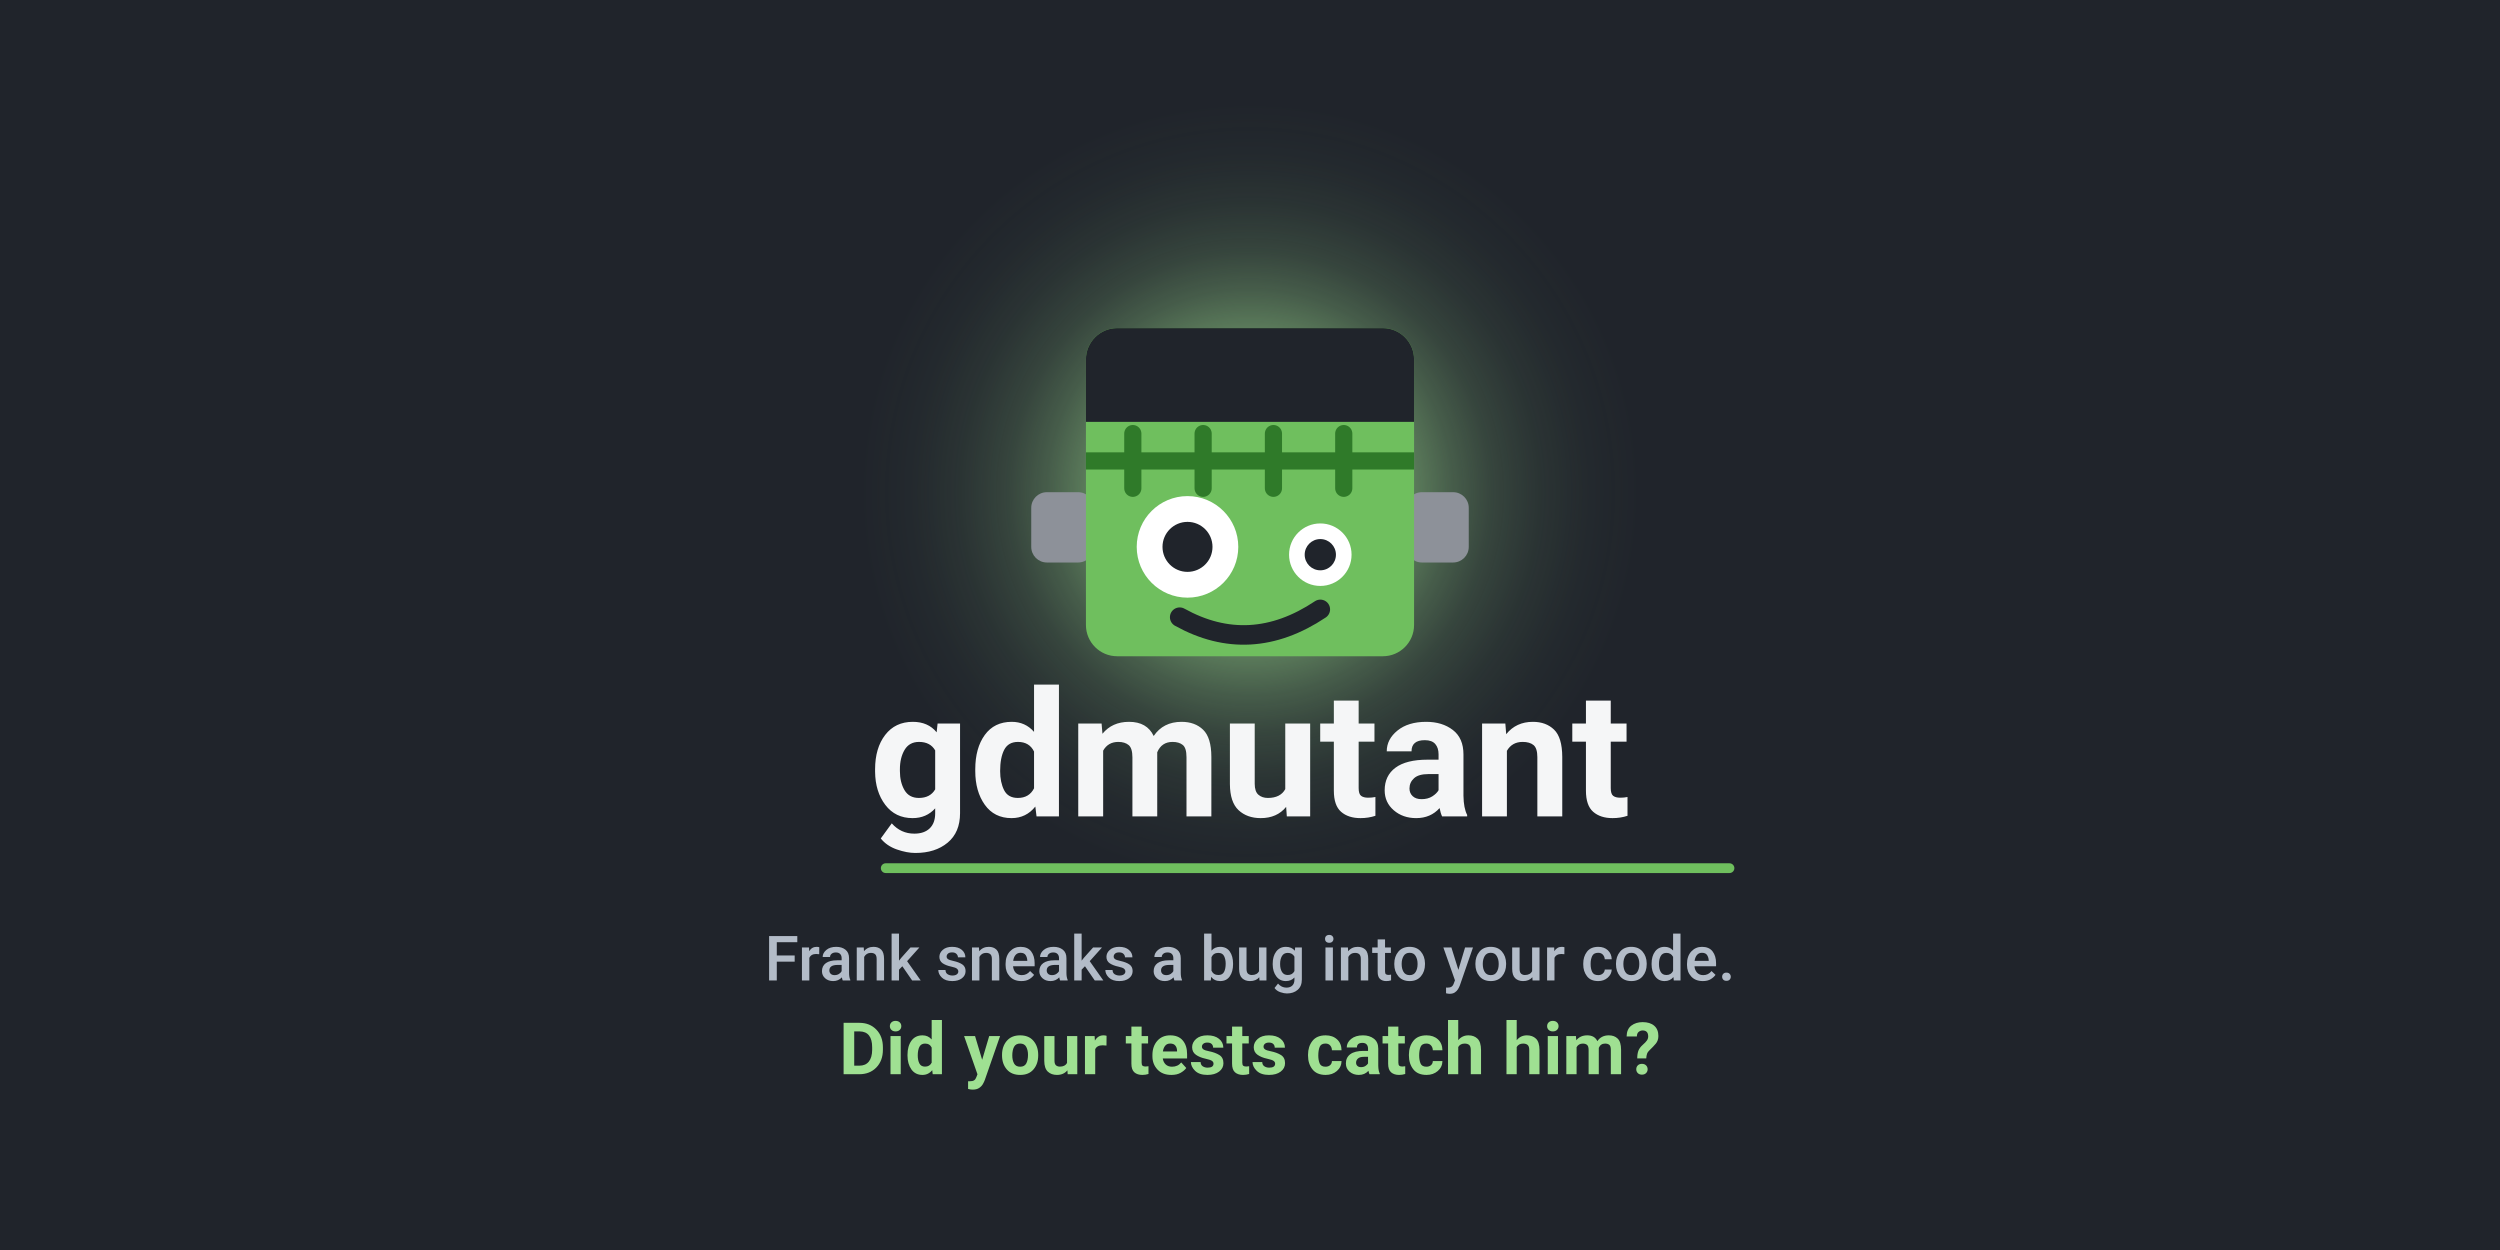
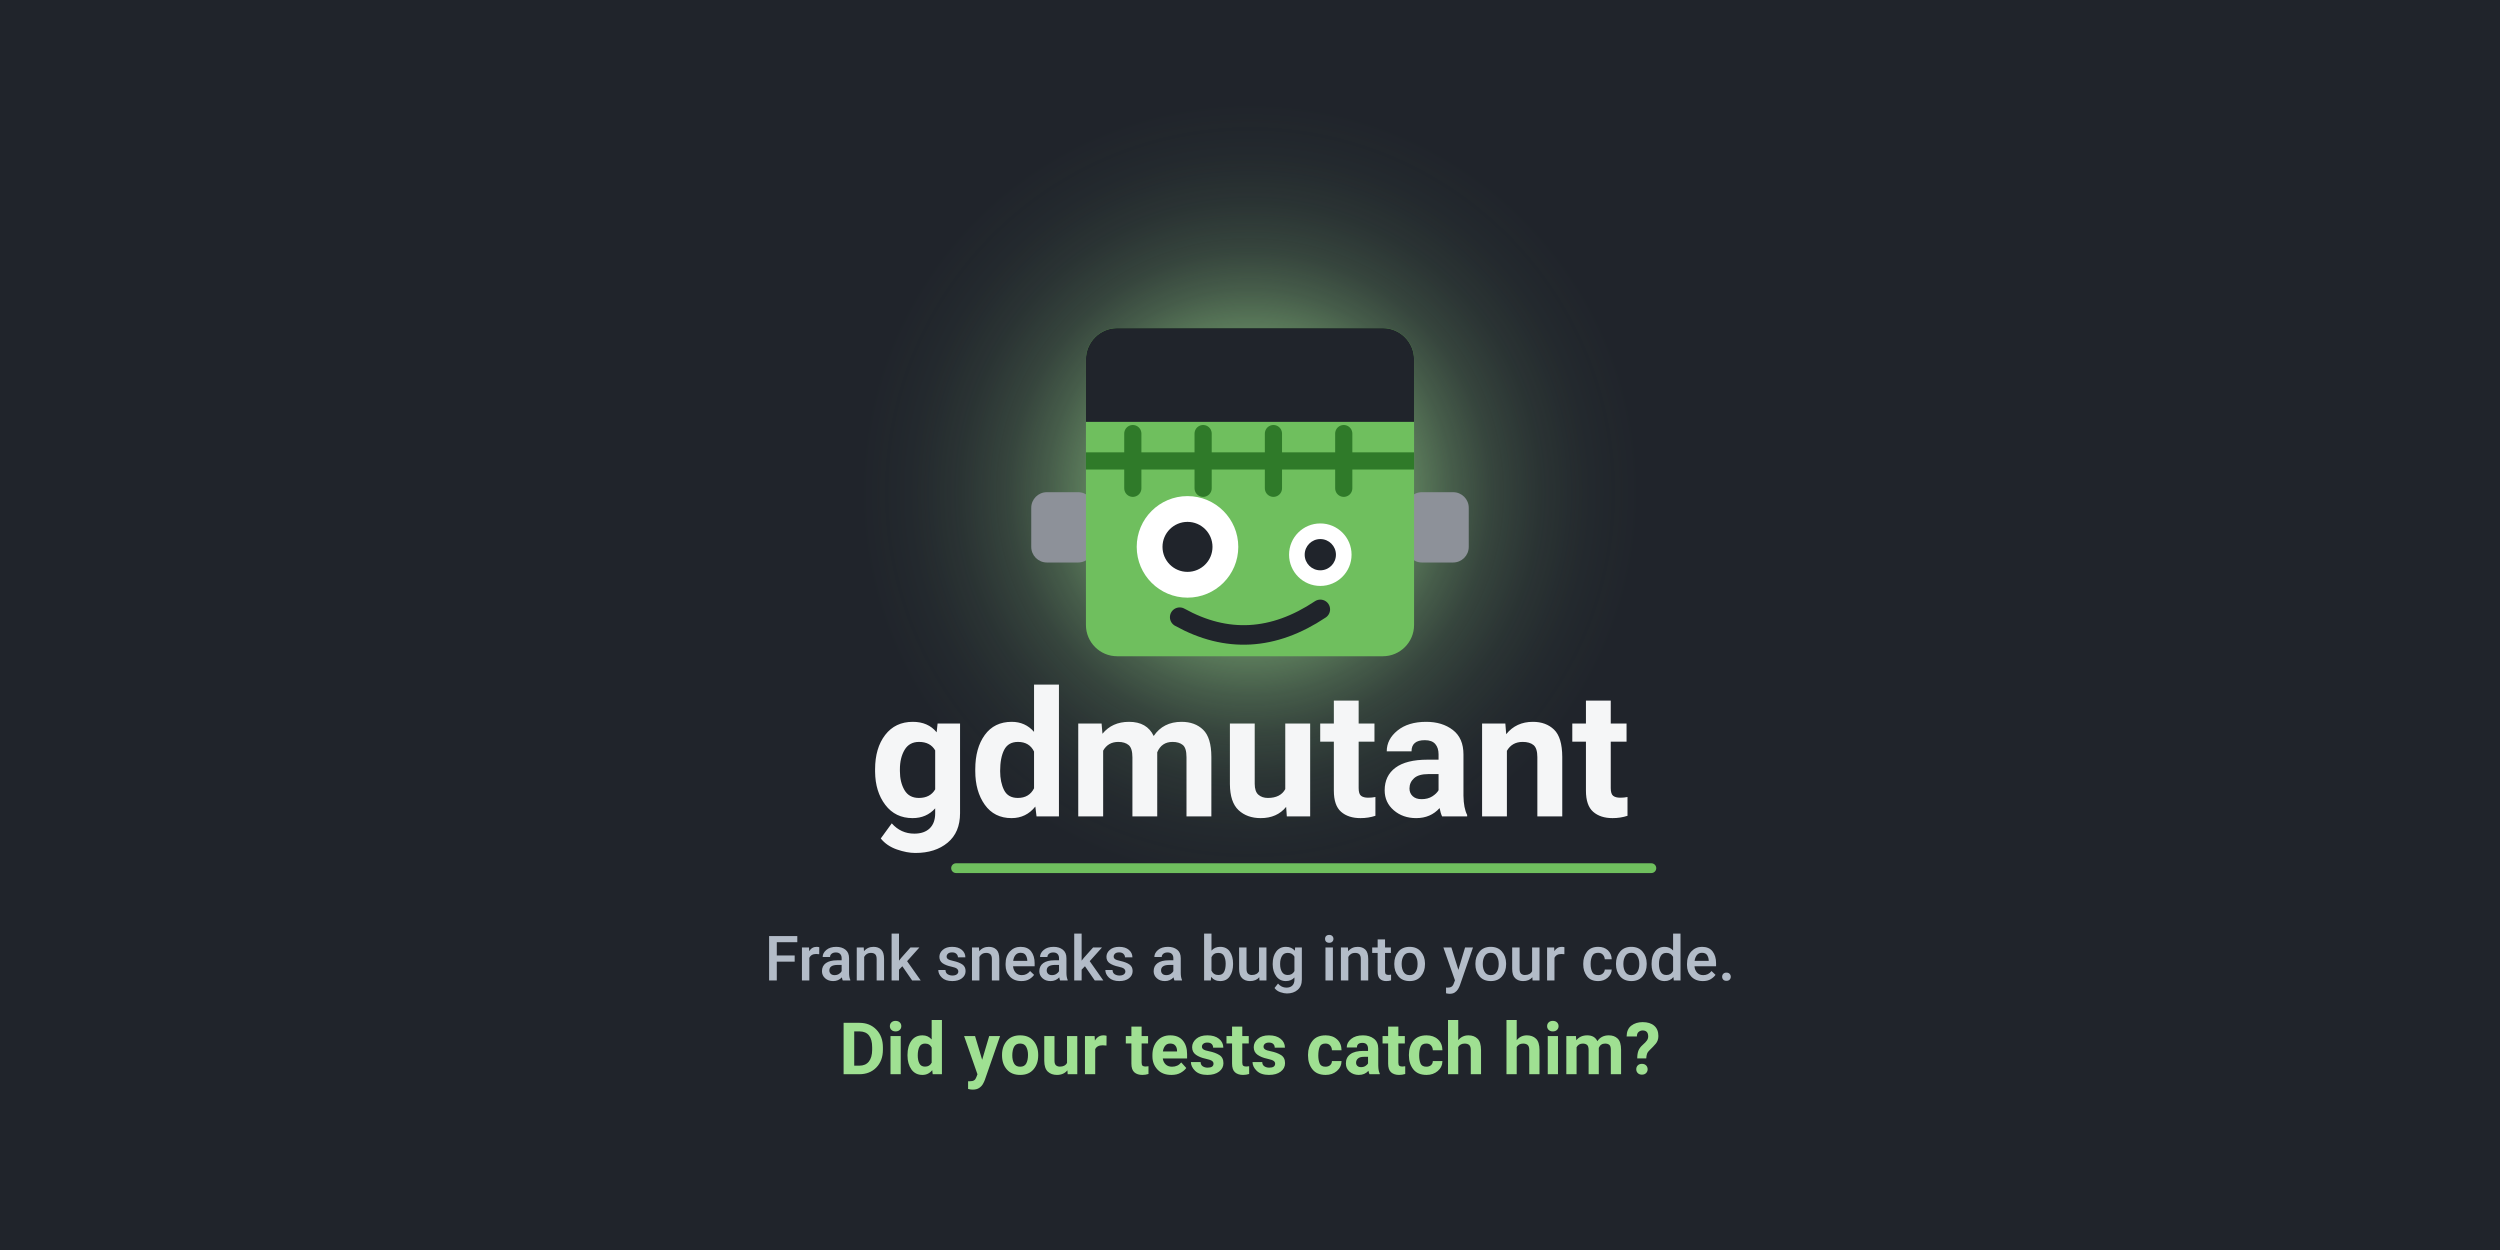
<svg xmlns="http://www.w3.org/2000/svg" viewBox="0 0 1280 640" width="1280" height="640" role="img" aria-label="gdmutant — Frank sneaks a bug into your code. Did your tests catch him?">
  <rect x="0" y="0" width="1280" height="640" fill="#20242b" />
  <defs>
    <radialGradient id="frankGlow" cx="0.5" cy="0.5" r="0.5">
      <stop offset="0%" stop-color="#9fe092" stop-opacity="0.46" />
      <stop offset="42%" stop-color="#9fe092" stop-opacity="0.46" />
      <stop offset="52%" stop-color="#9fe092" stop-opacity="0.3" />
      <stop offset="62%" stop-color="#9fe092" stop-opacity="0.175" />
      <stop offset="74%" stop-color="#9fe092" stop-opacity="0.085" />
      <stop offset="86%" stop-color="#9fe092" stop-opacity="0.03" />
      <stop offset="100%" stop-color="#9fe092" stop-opacity="0" />
    </radialGradient>
  </defs>
  <ellipse cx="640" cy="252" rx="200" ry="200" fill="url(#frankGlow)" />
  <g transform="translate(512,120) scale(4.0)">
    <rect x="4" y="33" width="8" height="9" rx="2" fill="#8d9199" />
    <rect x="52" y="33" width="8" height="9" rx="2" fill="#8d9199" />
    <rect x="11" y="12" width="42" height="42" rx="4" fill="#6fbf5e" />
    <path d="M11 16 a4 4 0 0 1 4-4 h34 a4 4 0 0 1 4 4 v8 H11 Z" fill="#20242b" />
    <path d="M11 29 H53" stroke="#2f7a29" stroke-width="2.2" fill="none" />
    <path d="M17 25.5 v7 M26 25.5 v7 M35 25.5 v7 M44 25.5 v7" stroke="#2f7a29" stroke-width="2.2" stroke-linecap="round" />
    <circle cx="24" cy="40" r="6.5" fill="#ffffff" />
    <circle cx="24" cy="40" r="3.2" fill="#20242b" />
    <circle cx="41" cy="41" r="4" fill="#ffffff" />
    <circle cx="41" cy="41" r="2" fill="#20242b" />
    <path d="M23 49 q9 5 18 -1" stroke="#20242b" stroke-width="2.5" stroke-linecap="round" fill="none" />
  </g>
  <g font-family="system-ui, -apple-system, 'Segoe UI', Roboto, Helvetica, Arial, sans-serif" text-anchor="middle">
    <text x="640" y="418" font-size="90" font-weight="700" fill="#f5f6f7">gdmutant</text>
-     <rect x="451" y="442" width="437" height="5" rx="2.5" fill="#6fbf5e" />
+     <rect x="487" y="442" width="361" height="5" rx="2.5" fill="#6fbf5e" />
    <text x="640" y="502" font-size="32" font-weight="500" fill="#b3bcc8">Frank sneaks a bug into your code.</text>
    <text x="640" y="550" font-size="37" font-weight="700" fill="#9fe092">Did your tests catch him?</text>
  </g>
</svg>
